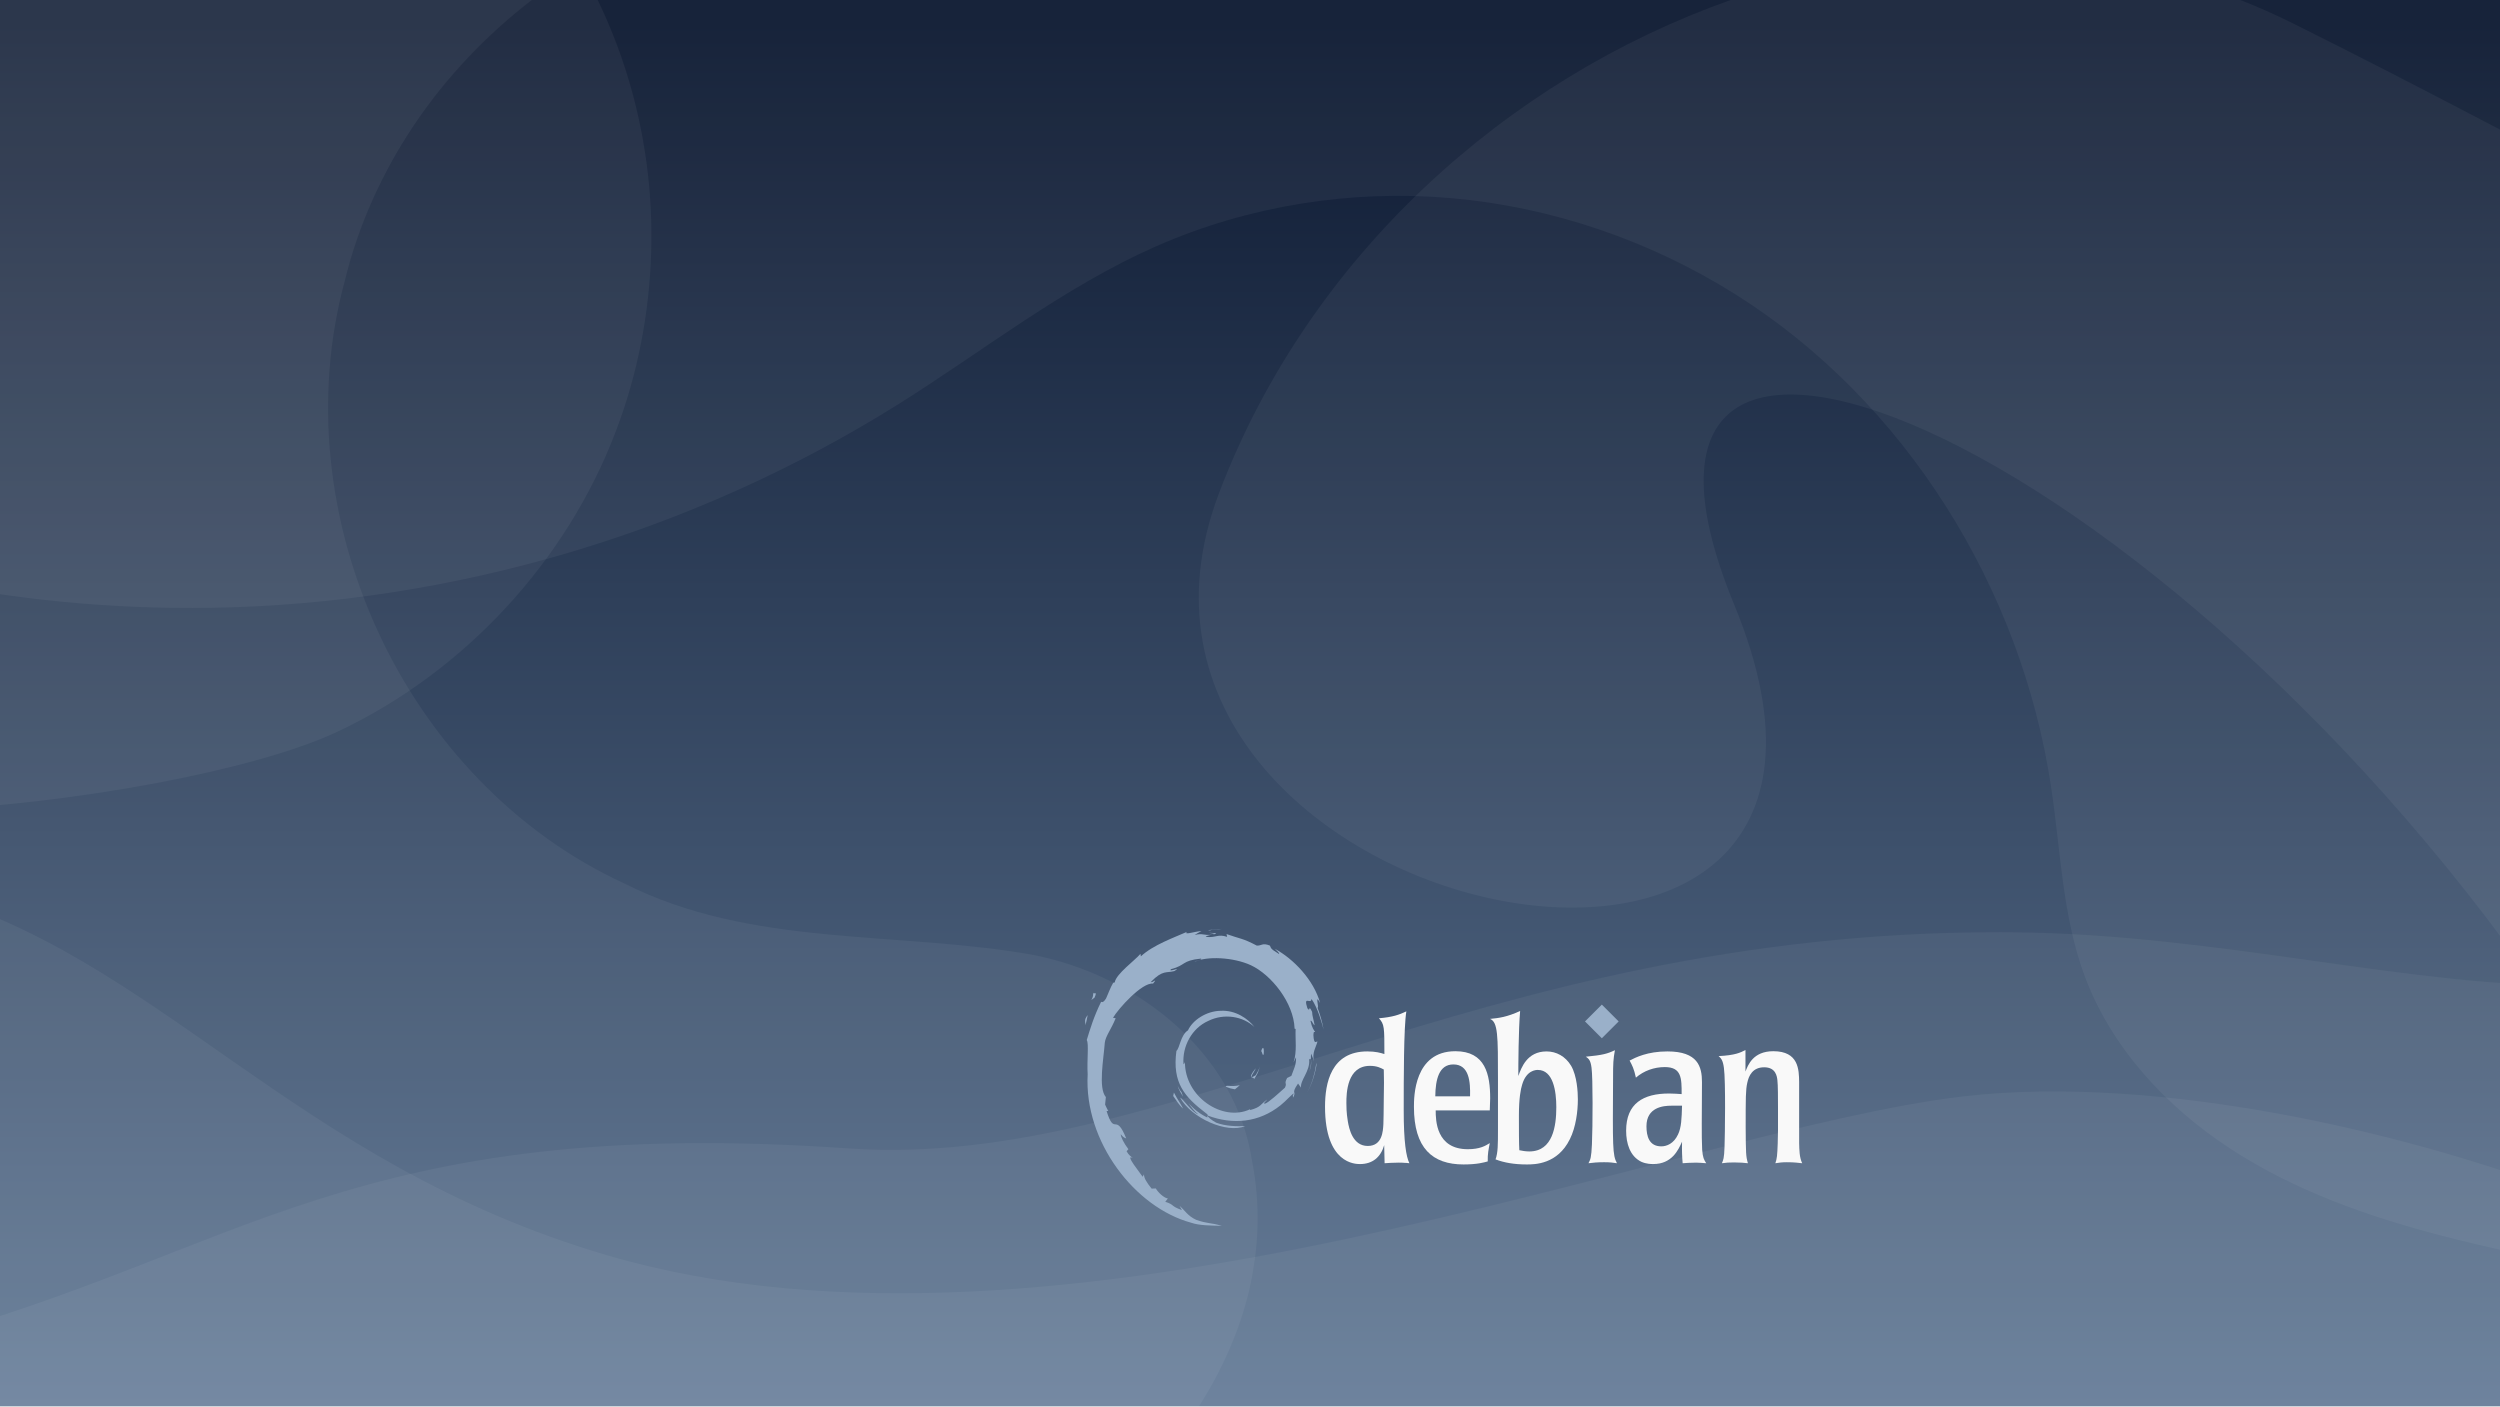
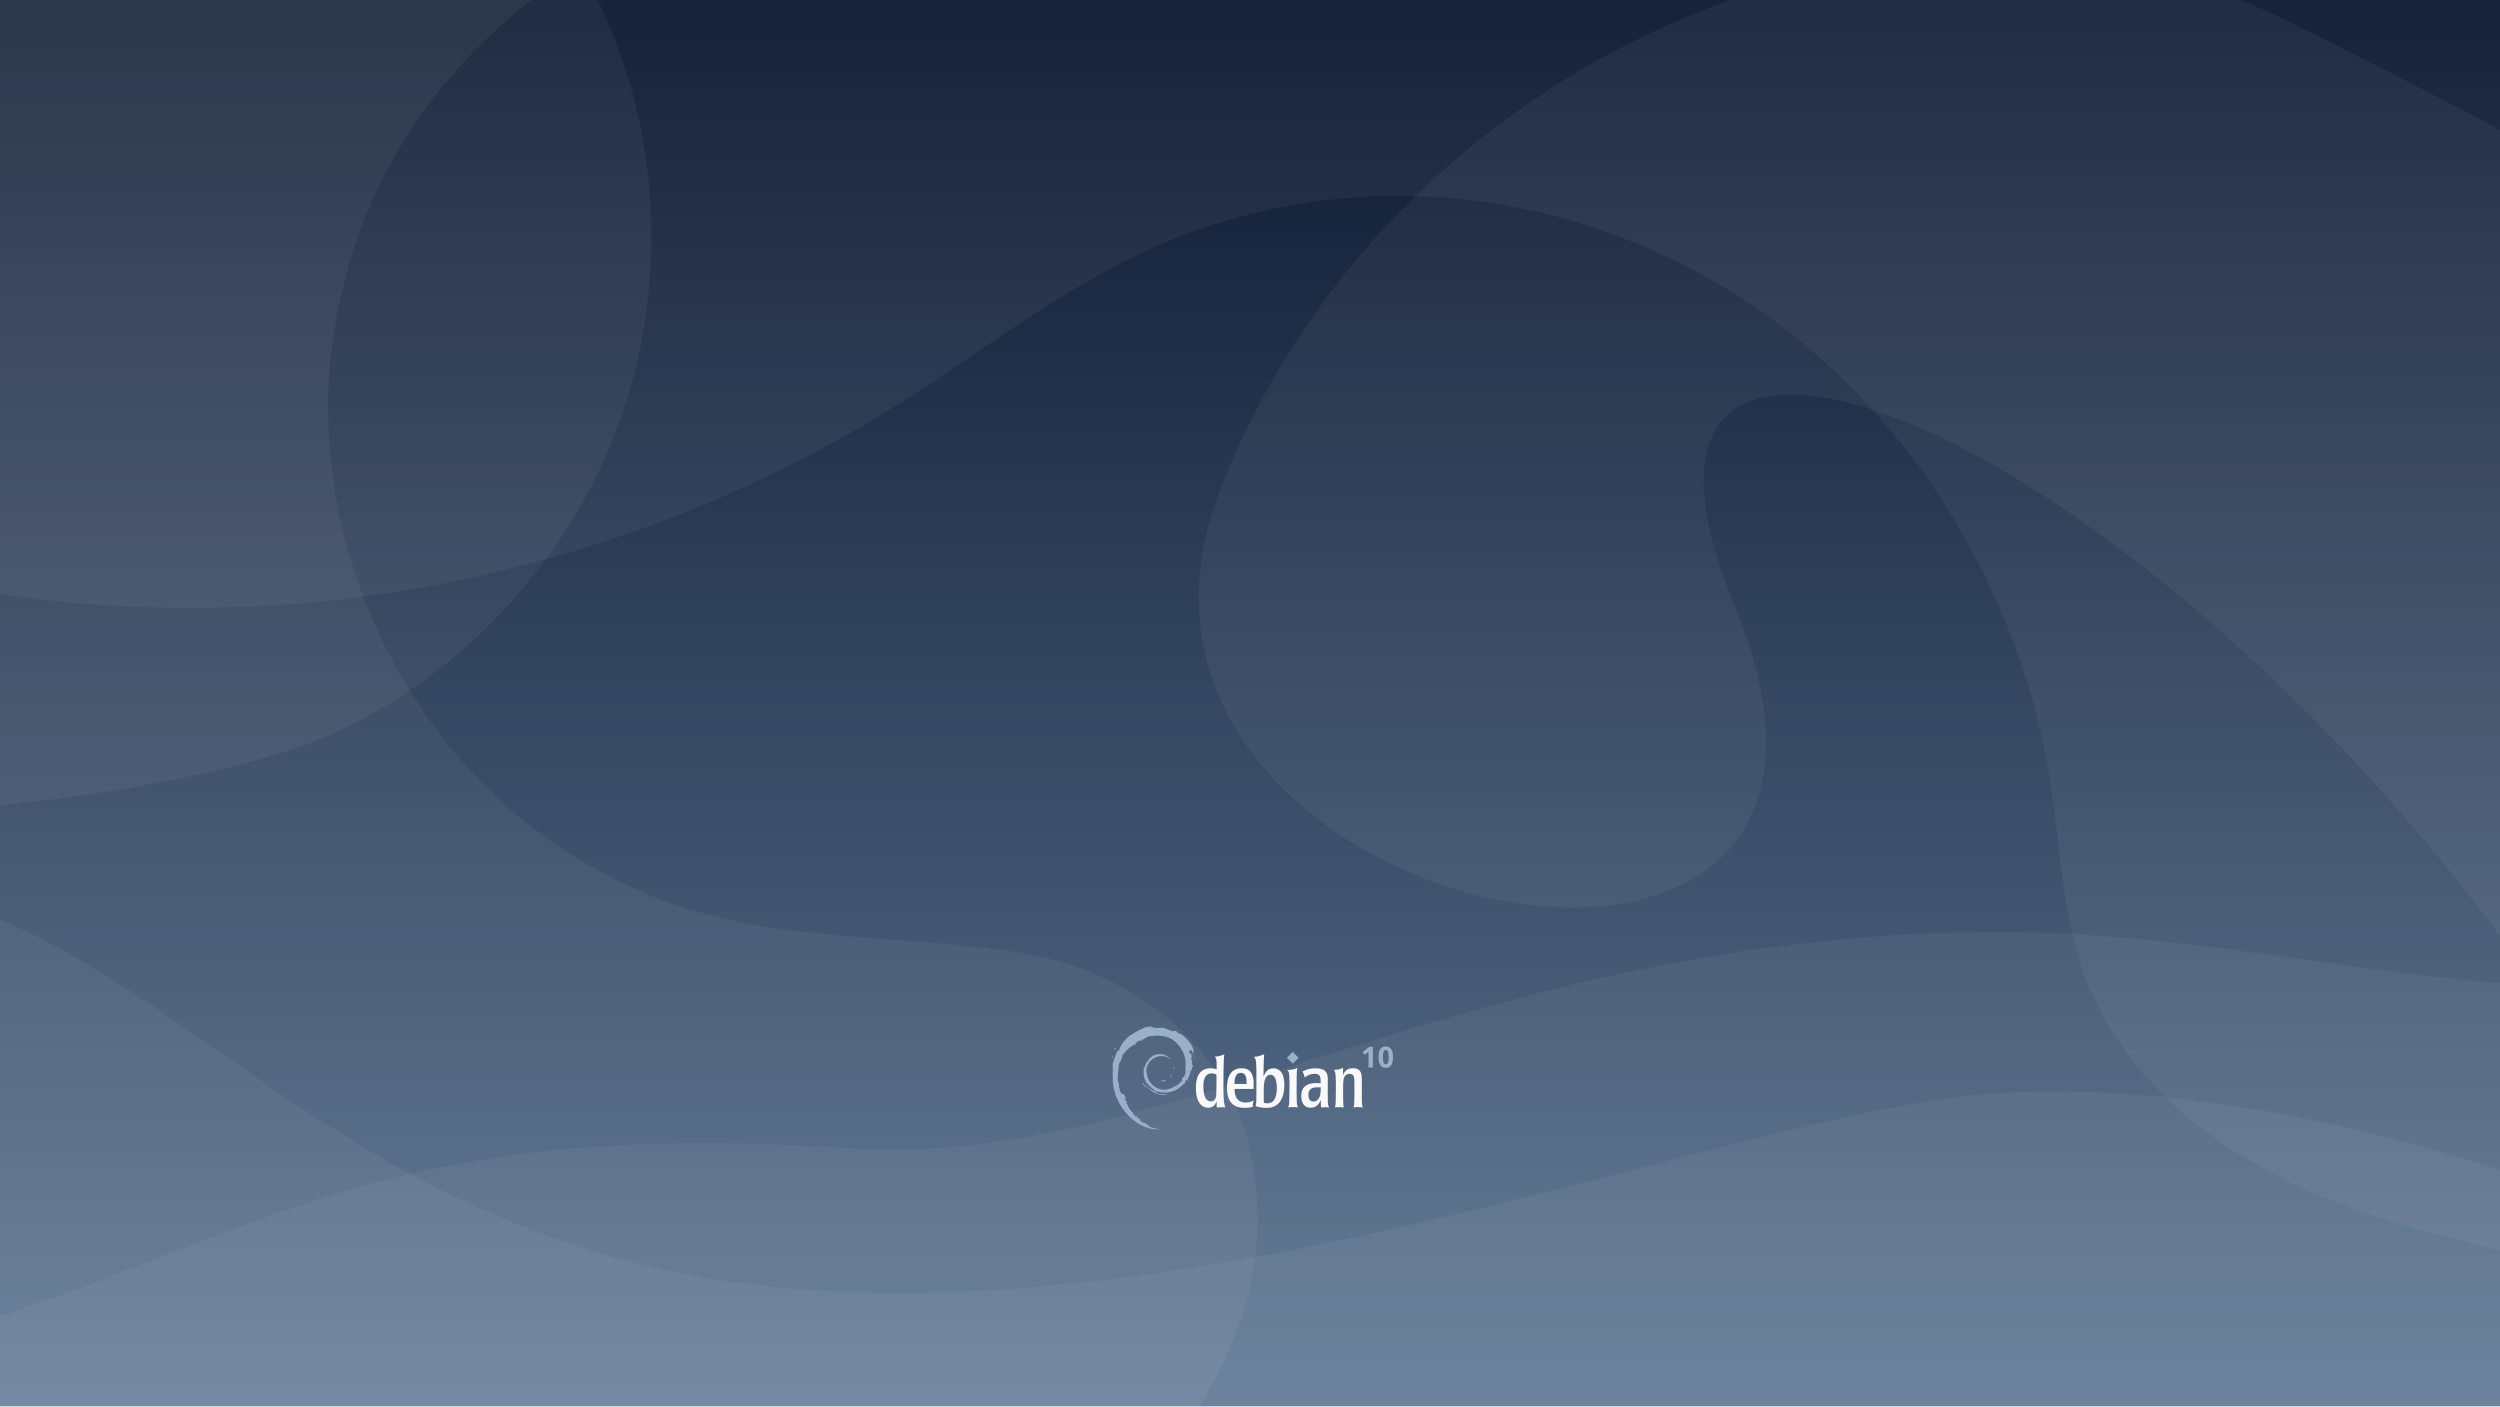
<svg xmlns="http://www.w3.org/2000/svg" xmlns:xlink="http://www.w3.org/1999/xlink" width="1920" height="1080" viewBox="0 0 508 285.75" version="1.1" id="svg8">
  <defs id="defs2">
    <linearGradient id="linearGradient873">
      <stop style="stop-color:#0c1830;stop-opacity:1" offset="0" id="stop869" />
      <stop style="stop-color:#5f7794;stop-opacity:1" offset="1" id="stop871" />
    </linearGradient>
    <linearGradient xlink:href="#linearGradient873" id="linearGradient875-7" x1="535.661" y1="-265.379" x2="535.661" y2="297.172" gradientUnits="userSpaceOnUse" gradientTransform="translate(-8.2957913e-5,274.5001)" />
  </defs>
  <g id="layer2" style="display:inline" transform="translate(0,-285.75)">
    <g transform="matrix(0.5,0,0,0.5,-16.93332,285.75)" style="display:inline;stroke-width:2" id="g865">
      <rect y="2.8421709e-014" x="0" height="571.5" width="1083.733" id="rect1009-2" style="display:inline;opacity:1;fill:url(#linearGradient875-7);fill-opacity:1;fill-rule:nonzero;stroke:none;stroke-width:13.962;stroke-linecap:butt;stroke-linejoin:round;stroke-miterlimit:4;stroke-dasharray:none;stroke-dashoffset:0;stroke-opacity:1;paint-order:normal;enable-background:new" />
      <path id="rect839" transform="scale(0.2645833)" d="m 0,0 v 2160 h 1969.656 c 71.313,-111.332 107.649,-242.016 81.647,-375.947 -25.588,-168.115 -176.228,-285.534 -335.945,-317.248 -208.69,-37.352 -432.72,-11.018 -627.943,-109.58 C 748.775,1201.77 560.227,790.734 657.42,432.258 699.24,258.974 805.075,107.613 944.74,0 Z" style="display:inline;opacity:0.05;fill:#ffffff;fill-opacity:1;fill-rule:nonzero;stroke:none;stroke-width:52.769;stroke-linecap:butt;stroke-linejoin:round;stroke-miterlimit:4;stroke-dasharray:none;stroke-dashoffset:0;stroke-opacity:1;paint-order:normal;enable-background:new" />
      <path id="rect841" transform="scale(0.2645833)" d="M 3200.914,1431.897 C 2395.532,1430.453 1920.965,1798.122 1432,1764 671.244,1710.911 493.172,1928.272 0,2059.297 V 2160 h 4096 v -646.137 c -259.622,4.491 -557.211,-78.991 -876,-81.863 -6.383,-0.057 -12.744,-0.092 -19.086,-0.103 z" style="display:inline;opacity:0.05;fill:#ffffff;fill-opacity:1;fill-rule:nonzero;stroke:none;stroke-width:52.769;stroke-linecap:butt;stroke-linejoin:round;stroke-miterlimit:4;stroke-dasharray:none;stroke-dashoffset:0;stroke-opacity:1;paint-order:normal;enable-background:new" />
      <path id="rect843" transform="scale(0.2645833)" d="M 0,1367.102 V 2160 H 4096 V 1843.506 C 3833.522,1739.134 3441.657,1649.415 3144,1684 2701.546,1735.409 1760.318,2133.636 1060,1928 574.892,1785.557 369.683,1464.967 0,1367.102 Z" style="display:inline;opacity:0.05;fill:#ffffff;fill-opacity:1;fill-rule:nonzero;stroke:none;stroke-width:52.769;stroke-linecap:butt;stroke-linejoin:round;stroke-miterlimit:4;stroke-dasharray:none;stroke-dashoffset:0;stroke-opacity:1;paint-order:normal;enable-background:new" />
      <path id="rect845" transform="scale(0.2645833)" d="m 0,0 v 1245.275 c 236.855,-9.373 518.599,-61.323 646.037,-121.25 C 841.029,1032.331 998.018,862.747 1074.385,661.314 1140.29,487.475 1146.269,291.561 1091.086,114.029 1078.941,74.959 1063.848,36.833 1046.068,0 Z" style="display:inline;opacity:0.05;fill:#ffffff;fill-opacity:1;fill-rule:nonzero;stroke:none;stroke-width:52.769;stroke-linecap:butt;stroke-linejoin:round;stroke-miterlimit:4;stroke-dasharray:none;stroke-dashoffset:0;stroke-opacity:1;paint-order:normal;enable-background:new" />
      <path id="rect847" transform="scale(0.2645833)" d="m 0,0 v 890.066 c 148.479,31.133 300.363,45.964 452.062,43.537 371.618,-5.946 741.042,-115.395 1055.926,-312.836 131.351,-82.361 254.252,-180.116 396.139,-242.602 141.574,-62.347 299.146,-87.285 453.254,-73.824 154.107,13.461 304.492,65.093 435.517,147.328 262.051,164.47 439.639,451.467 485.686,757.41 14.567,96.787 17.116,196.642 50.912,288.5 40.684,110.58 124.772,201.648 223.344,266.199 98.571,64.551 211.305,104.457 325.332,134.16 71.662,18.668 144.87,33.768 217.828,49.49 V 0 Z" style="display:inline;opacity:0.05;fill:#ffffff;fill-opacity:1;fill-rule:nonzero;stroke:none;stroke-width:52.769;stroke-linecap:butt;stroke-linejoin:round;stroke-miterlimit:4;stroke-dasharray:none;stroke-dashoffset:0;stroke-opacity:1;paint-order:normal;enable-background:new" />
      <path id="rect849" transform="scale(0.2645833)" d="M 2786.344,0 C 2441.727,121.868 2138.443,393.91 2000.436,757.439 1749.288,1418.993 3110.489,1701.406 2791.881,929.057 2519.727,269.318 3489.497,679.392 4096,1621.596 V 264.582 C 4003.794,219.531 3866.375,143.689 3648.959,35.438 3622.718,22.372 3596.093,10.573 3569.148,0 Z" style="display:inline;opacity:0.05;fill:#ffffff;fill-opacity:1;fill-rule:nonzero;stroke:none;stroke-width:52.769;stroke-linecap:butt;stroke-linejoin:round;stroke-miterlimit:4;stroke-dasharray:none;stroke-dashoffset:0;stroke-opacity:1;paint-order:normal;enable-background:new" />
    </g>
  </g>
  <g id="layer3" style="display:inline" transform="translate(0,-285.75)">
-     <g id="g1191" transform="matrix(0.5005448,0,0,0.5005448,-17.6074,289.9188)" style="stroke-width:1.998">
-       <g style="display:inline;stroke-width:4.1" transform="matrix(0.4872608,0,0,0.4872608,856.6649,-46.54849)" id="g1124">
-         <flowRoot xml:space="preserve" id="flowRoot898" style="font-style:normal;font-weight:normal;font-size:96px;line-height:1.25;font-family:sans-serif;letter-spacing:0px;word-spacing:0px;display:inline;fill:#9ab0c9;fill-opacity:1;stroke:none;stroke-width:2.618" transform="matrix(0.258944,0,0,0.258944,-907.6398,608.9833)">
-           <flowRegion id="flowRegion900" style="font-size:96px;fill:#9ab0c9;fill-opacity:1;stroke-width:2.618">
-             <rect id="rect902" width="1058.404" height="486.294" x="2774.736" y="1080.141" style="font-size:96px;fill:#9ab0c9;fill-opacity:1;stroke-width:2.618" />
-           </flowRegion>
-           <flowPara id="flowPara904" style="font-style:normal;font-variant:normal;font-weight:bold;font-stretch:normal;font-size:266.667px;font-family:quicksand;-inkscape-font-specification:'quicksand Bold';fill:#9ab0c9;fill-opacity:1;stroke-width:2.618">10</flowPara>
-         </flowRoot>
-         <g style="overflow:visible;stroke-width:0.297" id="g1021" transform="matrix(3.655281,0,0,3.655281,-581.9904,521.7513)">
+     <g id="g1069" transform="matrix(0.35,0,0,0.35,148.7651,328.0394)">
+       <g transform="matrix(0.5562522,0,0,0.5562522,272.6866,450.9758)" id="g1108" style="overflow:visible;fill:#9ab0c9;fill-opacity:1;stroke-width:0.476">
+         <g transform="translate(-93.76609,42.31505)" style="fill:#9ab0c9;fill-opacity:1;stroke-width:0.476" id="Layer_1-8">
+           <g style="fill:#9ab0c9;fill-opacity:1;stroke-width:0.476" id="g1085">
+             <path style="fill:#9ab0c9;fill-opacity:1;stroke-width:0.476" d="m 51.986,57.297 c -1.797,0.025 0.34,0.926 2.686,1.287 0.648,-0.506 1.236,-1.018 1.76,-1.516 -1.461,0.358 -2.948,0.366 -4.446,0.229" id="path1061" />
+             <path style="fill:#9ab0c9;fill-opacity:1;stroke-width:0.476" d="m 61.631,54.893 c 1.07,-1.477 1.85,-3.094 2.125,-4.766 -0.24,1.192 -0.887,2.221 -1.496,3.307 -3.359,2.115 -0.316,-1.256 -0.002,-2.537 -3.612,4.546 -0.496,2.726 -0.627,3.996" id="path1063" />
+             <path style="fill:#9ab0c9;fill-opacity:1;stroke-width:0.476" d="m 65.191,45.629 c 0.217,-3.236 -0.637,-2.213 -0.924,-0.978 0.335,0.174 0.6,2.281 0.924,0.978" id="path1065" />
+             <path style="fill:#9ab0c9;fill-opacity:1;stroke-width:0.476" d="m 45.172,1.399 c 0.959,0.172 2.072,0.304 1.916,0.533 1.049,-0.23 1.287,-0.442 -1.916,-0.533" id="path1067" />
+             <path style="fill:#9ab0c9;fill-opacity:1;stroke-width:0.476" d="M 47.088,1.932 46.41,2.072 47.041,2.016 47.088,1.932" id="path1069" />
+             <path style="fill:#9ab0c9;fill-opacity:1;stroke-width:0.476" d="m 32.372,59.764 -0.252,1.26 c 1.181,1.604 2.118,3.342 3.626,4.596 -1.085,-2.118 -1.891,-2.993 -3.374,-5.856" id="path1073" />
+             <path style="fill:#9ab0c9;fill-opacity:1;stroke-width:0.476" d="m 35.164,59.654 c -0.625,-0.691 -0.995,-1.523 -1.409,-2.352 0.396,1.457 1.207,2.709 1.962,3.982 l -0.553,-1.63" id="path1075" />
+             <path style="fill:#9ab0c9;fill-opacity:1;stroke-width:0.476" d="m 84.568,48.916 -0.264,0.662 c -0.484,3.438 -1.529,6.84 -3.131,9.994 1.77,-3.328 2.915,-6.968 3.395,-10.656" id="path1077" />
+             <path style="fill:#9ab0c9;fill-opacity:1;stroke-width:0.476" d="M 45.527,0.537 C 46.742,0.092 48.514,0.293 49.803,0 48.123,0.141 46.451,0.225 44.8,0.438 l 0.727,0.099" id="path1079" />
+             <path style="fill:#9ab0c9;fill-opacity:1;stroke-width:0.476" d="m 2.872,23.219 c 0.28,2.592 -1.95,3.598 0.494,1.889 1.31,-2.951 -0.512,-0.815 -0.494,-1.889" id="path1081" />
+             <path style="fill:#9ab0c9;fill-opacity:1;stroke-width:0.476" d="M 0,35.215 C 0.563,33.487 0.665,32.449 0.88,31.449 -0.676,33.438 0.164,33.862 0,35.215" id="path1083" />
+           </g>
+         </g>
+       </g>
+       <path style="display:inline;overflow:visible;fill:#9ab0c9;fill-opacity:1;stroke-width:0.265" d="m 263.356,500.577 c 0.059,1.616 -0.473,2.401 -0.953,3.789 l -0.864,0.432 c -0.707,1.373 0.068,0.872 -0.438,1.964 -1.104,0.981 -3.349,3.071 -4.068,3.261 -0.525,-0.012 0.355,-0.619 0.471,-0.857 -1.477,1.015 -1.185,1.523 -3.445,2.139 l -0.066,-0.147 c -5.573,2.622 -13.313,-2.574 -13.212,-9.663 -0.059,0.45 -0.169,0.338 -0.293,0.52 -0.288,-3.647 1.684,-7.311 5.01,-8.807 3.253,-1.61 7.067,-0.95 9.397,1.222 -1.28,-1.677 -3.828,-3.454 -6.847,-3.287 -2.958,0.047 -5.724,1.926 -6.648,3.967 -1.515,0.954 -1.691,3.677 -2.351,4.176 -0.888,6.529 1.671,9.349 6,12.668 0.681,0.459 0.192,0.529 0.284,0.879 -1.438,-0.674 -2.756,-1.69 -3.839,-2.935 0.575,0.841 1.195,1.659 1.996,2.301 -1.356,-0.459 -3.168,-3.286 -3.697,-3.401 2.338,4.186 9.485,7.341 13.228,5.776 -1.732,0.064 -3.932,0.036 -5.877,-0.684 -0.817,-0.421 -1.929,-1.292 -1.73,-1.455 5.107,1.908 10.384,1.445 14.803,-2.098 1.124,-0.876 2.352,-2.365 2.707,-2.386 -0.535,0.804 0.091,0.387 -0.319,1.096 1.12,-1.807 -0.487,-0.735 1.158,-3.12 l 0.607,0.837 c -0.226,-1.5 1.862,-3.321 1.65,-5.693 0.479,-0.725 0.535,0.78 0.026,2.449 0.705,-1.851 0.186,-2.149 0.367,-3.676 0.196,0.513 0.453,1.059 0.585,1.601 -0.459,-1.789 0.472,-3.013 0.702,-4.052 -0.227,-0.101 -0.709,0.791 -0.819,-1.322 0.016,-0.918 0.255,-0.481 0.348,-0.707 -0.18,-0.103 -0.653,-0.807 -0.941,-2.157 0.209,-0.317 0.557,0.822 0.841,0.869 -0.182,-1.073 -0.497,-1.891 -0.51,-2.715 -0.829,-1.732 -0.293,0.231 -0.966,-0.744 -0.882,-2.752 0.732,-0.639 0.841,-1.889 1.337,1.937 2.1,4.94 2.45,6.184 -0.267,-1.516 -0.699,-2.985 -1.225,-4.407 0.406,0.171 -0.654,-3.12 0.528,-0.941 -1.263,-4.646 -5.404,-8.987 -9.214,-11.024 0.466,0.427 1.055,0.962 0.843,1.046 -1.895,-1.128 -1.561,-1.216 -1.833,-1.693 -1.544,-0.628 -1.645,0.051 -2.667,10e-4 -2.909,-1.543 -3.47,-1.379 -6.147,-2.346 l 0.122,0.569 c -1.927,-0.642 -2.246,0.244 -4.329,0.002 -0.127,-0.099 0.667,-0.358 1.321,-0.453 -1.863,0.246 -1.776,-0.367 -3.6,0.068 0.449,-0.315 0.924,-0.524 1.404,-0.792 -1.52,0.092 -3.628,0.884 -2.977,0.164 -2.479,1.106 -6.881,2.658 -9.351,4.975 l -0.078,-0.519 c -1.132,1.359 -4.936,4.058 -5.239,5.818 l -0.303,0.071 c -0.589,0.997 -0.97,2.128 -1.437,3.154 -0.77,1.313 -1.129,0.505 -1.02,0.711 -1.515,3.072 -2.268,5.654 -2.918,7.771 0.463,0.693 0.011,4.169 0.186,6.951 -0.761,13.742 9.644,27.084 21.018,30.164 1.667,0.596 4.146,0.573 6.255,0.635 -2.488,-0.711 -2.81,-0.377 -5.233,-1.222 -1.748,-0.823 -2.132,-1.763 -3.37,-2.838 l 0.49,0.866 c -2.429,-0.859 -1.412,-1.064 -3.388,-1.689 l 0.523,-0.684 c -0.787,-0.059 -2.085,-1.327 -2.44,-2.028 l -0.861,0.034 c -1.035,-1.277 -1.586,-2.197 -1.546,-2.909 l -0.278,0.496 c -0.315,-0.541 -3.806,-4.788 -1.995,-3.799 -0.337,-0.308 -0.784,-0.501 -1.269,-1.382 l 0.369,-0.422 c -0.872,-1.121 -1.604,-2.559 -1.549,-3.038 0.465,0.628 0.788,0.745 1.107,0.853 -2.201,-5.461 -2.325,-0.301 -3.992,-5.559 l 0.353,-0.028 c -0.27,-0.407 -0.434,-0.849 -0.652,-1.283 l 0.154,-1.53 c -1.585,-1.832 -0.443,-7.791 -0.215,-11.059 0.159,-1.329 1.323,-2.743 2.208,-4.962 l -0.54,-0.093 c 1.031,-1.799 5.888,-7.225 8.138,-6.945 1.09,-1.369 -0.216,-0.005 -0.429,-0.35 2.394,-2.477 3.146,-1.75 4.762,-2.196 1.742,-1.034 -1.495,0.403 -0.669,-0.394 3.012,-0.769 2.134,-1.749 6.063,-2.139 0.414,0.236 -0.962,0.364 -1.307,0.67 2.509,-1.228 7.941,-0.948 11.468,0.681 4.093,1.913 8.693,7.568 8.874,12.888 l 0.206,0.056 c -0.105,2.115 0.324,4.561 -0.418,6.807 l 0.505,-1.064" id="path1071" />
+       <g id="g1008">
+         <g style="overflow:visible;stroke-width:0.297" id="g1021" transform="matrix(0.8915078,0,0,0.8915078,269.2467,393.8722)">
          <g id="Layer_1-2" style="stroke-width:0.297">
            <g id="g991" style="stroke-width:0.297">
              <path id="path977" d="m 13.437,125.506 c -0.045,0.047 -0.045,7.506 -0.138,9.453 -0.092,1.574 -0.232,4.957 -3.568,4.957 -3.429,0 -4.263,-3.939 -4.541,-5.652 -0.324,-1.9 -0.324,-3.477 -0.324,-4.17 0,-2.225 0.139,-8.436 5.375,-8.436 1.576,0 2.456,0.465 3.151,0.834 z M 0,130.975 c 0,13.066 6.951,13.066 7.97,13.066 2.873,0 4.727,-1.576 5.514,-4.309 l 0.093,4.123 c 0.881,-0.047 1.761,-0.139 3.197,-0.139 0.51,0 0.926,0 1.298,0.047 0.371,0 0.741,0.045 1.158,0.092 -0.741,-1.482 -1.297,-4.818 -1.297,-12.049 0,-7.043 0,-18.951 0.602,-22.566 -1.667,0.789 -3.105,1.299 -6.256,1.576 1.251,1.344 1.251,2.039 1.251,8.154 -0.879,-0.277 -1.992,-0.602 -3.892,-0.602 C 1.344,118.369 0,125.598 0,130.975" style="fill:#f9f9f9;stroke-width:0.297" />
              <path id="path979" d="m 25.13,128.609 c 0.047,-3.846 0.835,-7.275 4.124,-7.275 3.615,0 3.891,3.984 3.799,7.275 z m 12.51,0.465 c 0,-5.422 -1.065,-10.752 -7.923,-10.752 -9.452,0 -9.452,10.475 -9.452,12.697 0,9.406 4.216,13.113 11.306,13.113 3.149,0 4.68,-0.461 5.514,-0.695 -0.046,-1.668 0.185,-2.734 0.465,-4.17 -0.975,0.604 -2.226,1.391 -5.006,1.391 -7.229,0 -7.322,-6.582 -7.322,-8.852 H 37.55 l 0.09,-2.732" style="fill:#f9f9f9;stroke-width:0.297" />
              <path id="path981" d="m 52.715,131.066 c 0,4.309 -0.787,10.102 -6.162,10.102 -0.742,0 -1.668,-0.141 -2.27,-0.279 -0.093,-1.668 -0.093,-4.541 -0.093,-7.877 0,-3.986 0.416,-6.068 0.742,-7.09 0.972,-3.289 3.15,-3.334 3.566,-3.334 3.522,0 4.217,4.865 4.217,8.478 z m -13.298,5.051 c 0,3.43 0,5.375 -0.556,6.857 1.9,0.742 4.262,1.158 7.09,1.158 1.807,0 7.043,0 9.869,-5.791 1.344,-2.688 1.807,-6.303 1.807,-9.037 0,-1.668 -0.186,-5.328 -1.529,-7.646 -1.296,-2.176 -3.382,-3.289 -5.605,-3.289 -4.449,0 -5.746,3.707 -6.44,5.607 0,-2.363 0.045,-10.611 0.415,-14.828 -3.011,1.391 -4.866,1.621 -6.857,1.807 1.807,0.74 1.807,3.801 1.807,13.764 v 11.398" style="fill:#f9f9f9;stroke-width:0.297" />
              <path id="path983" d="m 66.535,143.855 c -0.928,-0.139 -1.578,-0.232 -2.922,-0.232 -1.48,0 -2.502,0.094 -3.566,0.232 0.463,-0.881 0.648,-1.299 0.787,-4.309 0.186,-4.125 0.232,-15.154 -0.092,-17.471 -0.232,-1.762 -0.648,-2.039 -1.297,-2.502 3.799,-0.371 4.865,-0.648 6.625,-1.482 -0.369,2.037 -0.418,3.059 -0.418,6.162 -0.091,15.989 -0.138,17.702 0.883,19.602" style="fill:#f9f9f9;stroke-width:0.297" />
              <path id="path985" d="m 81.373,130.74 c -0.092,2.92 -0.139,4.959 -0.928,6.58 -0.973,2.086 -2.594,2.688 -3.799,2.688 -2.783,0 -3.383,-2.316 -3.383,-4.586 0,-4.355 3.893,-4.682 5.652,-4.682 z m -12.744,5.701 c 0,2.92 0.881,5.838 3.477,7.09 1.158,0.51 2.316,0.51 2.688,0.51 4.264,0 5.699,-3.152 6.58,-5.098 -0.047,2.039 0,3.289 0.139,4.912 0.834,-0.047 1.668,-0.139 3.059,-0.139 0.787,0 1.529,0.092 2.316,0.139 -0.51,-0.787 -0.787,-1.252 -0.928,-3.059 -0.092,-1.76 -0.092,-3.521 -0.092,-5.977 l 0.047,-9.453 c 0,-3.523 -0.928,-6.998 -7.879,-6.998 -4.586,0 -7.273,1.391 -8.617,2.086 0.557,1.02 1.02,1.898 1.436,3.893 1.809,-1.576 4.172,-2.41 6.58,-2.41 3.848,0 3.848,2.549 3.848,6.162 -0.881,-0.045 -1.623,-0.137 -2.875,-0.137 -5.887,10e-4 -9.779,2.268 -9.779,8.479" style="fill:#f9f9f9;stroke-width:0.297" />
              <path id="path987" d="m 108.063,139.268 c 0.047,1.576 0.047,3.244 0.695,4.588 -1.021,-0.092 -1.623,-0.232 -3.521,-0.232 -1.113,0 -1.715,0.094 -2.596,0.232 0.184,-0.602 0.279,-0.834 0.371,-1.623 0.139,-1.064 0.232,-4.633 0.232,-5.885 v -5.004 c 0,-2.178 0,-5.33 -0.141,-6.441 -0.092,-0.787 -0.322,-2.918 -3.012,-2.918 -2.641,0 -3.521,1.945 -3.846,3.521 -0.369,1.621 -0.369,3.383 -0.369,10.24 0.045,5.932 0.045,6.486 0.508,8.109 -0.787,-0.092 -1.76,-0.184 -3.15,-0.184 -1.113,0 -1.854,0.045 -2.779,0.184 0.324,-0.742 0.51,-1.113 0.602,-3.707 0.094,-2.549 0.279,-15.061 -0.141,-18.025 -0.23,-1.809 -0.695,-2.225 -1.203,-2.688 3.754,-0.186 4.957,-0.789 6.117,-1.389 v 4.91 c 0.555,-1.438 1.713,-4.635 6.348,-4.635 5.793,0 5.838,4.217 5.885,6.996 v 13.951" style="fill:#f9f9f9;stroke-width:0.297" />
              <path id="path989" d="m 66.926,111.533 -3.838,3.836 -3.836,-3.836 3.836,-3.836 3.838,3.836" style="fill:#9ab0c9;fill-opacity:1;stroke-width:0.297" />
            </g>
          </g>
        </g>
-       </g>
-       <g transform="matrix(1.111294,0,0,1.111294,579.9561,321.7634)" id="g1108" style="overflow:visible;fill:#9ab0c9;fill-opacity:1;stroke-width:0.476">
-         <g transform="translate(-93.76609,42.31505)" style="fill:#9ab0c9;fill-opacity:1;stroke-width:0.476" id="Layer_1-8">
-           <g style="fill:#9ab0c9;fill-opacity:1;stroke-width:0.476" id="g1085">
-             <path style="fill:#9ab0c9;fill-opacity:1;stroke-width:0.476" d="m 51.986,57.297 c -1.797,0.025 0.34,0.926 2.686,1.287 0.648,-0.506 1.236,-1.018 1.76,-1.516 -1.461,0.358 -2.948,0.366 -4.446,0.229" id="path1061" />
-             <path style="fill:#9ab0c9;fill-opacity:1;stroke-width:0.476" d="m 61.631,54.893 c 1.07,-1.477 1.85,-3.094 2.125,-4.766 -0.24,1.192 -0.887,2.221 -1.496,3.307 -3.359,2.115 -0.316,-1.256 -0.002,-2.537 -3.612,4.546 -0.496,2.726 -0.627,3.996" id="path1063" />
-             <path style="fill:#9ab0c9;fill-opacity:1;stroke-width:0.476" d="m 65.191,45.629 c 0.217,-3.236 -0.637,-2.213 -0.924,-0.978 0.335,0.174 0.6,2.281 0.924,0.978" id="path1065" />
-             <path style="fill:#9ab0c9;fill-opacity:1;stroke-width:0.476" d="m 45.172,1.399 c 0.959,0.172 2.072,0.304 1.916,0.533 1.049,-0.23 1.287,-0.442 -1.916,-0.533" id="path1067" />
-             <path style="fill:#9ab0c9;fill-opacity:1;stroke-width:0.476" d="M 47.088,1.932 46.41,2.072 47.041,2.016 47.088,1.932" id="path1069" />
-             <path style="fill:#9ab0c9;fill-opacity:1;stroke-width:0.476" d="m 76.992,46.856 c 0.107,2.906 -0.85,4.316 -1.713,6.812 l -1.553,0.776 c -1.271,2.468 0.123,1.567 -0.787,3.53 -1.984,1.764 -6.021,5.52 -7.313,5.863 -0.943,-0.021 0.639,-1.113 0.846,-1.541 -2.656,1.824 -2.131,2.738 -6.193,3.846 L 60.16,65.878 C 50.142,70.591 36.226,61.251 36.409,48.507 c -0.107,0.809 -0.304,0.607 -0.526,0.934 -0.517,-6.557 3.028,-13.143 9.007,-15.832 5.848,-2.895 12.704,-1.707 16.893,2.197 -2.301,-3.014 -6.881,-6.209 -12.309,-5.91 -5.317,0.084 -10.291,3.463 -11.951,7.131 -2.724,1.715 -3.04,6.611 -4.227,7.507 -1.597,11.737 3.004,16.808 10.787,22.773 1.225,0.826 0.345,0.951 0.511,1.58 -2.586,-1.211 -4.954,-3.039 -6.901,-5.277 1.033,1.512 2.148,2.982 3.589,4.137 -2.438,-0.826 -5.695,-5.908 -6.646,-6.115 4.203,7.525 17.052,13.197 23.78,10.383 -3.113,0.115 -7.068,0.064 -10.566,-1.229 -1.469,-0.756 -3.467,-2.322 -3.11,-2.615 9.182,3.43 18.667,2.598 26.612,-3.771 2.021,-1.574 4.229,-4.252 4.867,-4.289 -0.961,1.445 0.164,0.695 -0.574,1.971 2.014,-3.248 -0.875,-1.322 2.082,-5.609 l 1.092,1.504 c -0.406,-2.696 3.348,-5.97 2.967,-10.234 0.861,-1.304 0.961,1.403 0.047,4.403 1.268,-3.328 0.334,-3.863 0.66,-6.609 0.352,0.923 0.814,1.904 1.051,2.878 -0.826,-3.216 0.848,-5.416 1.262,-7.285 -0.408,-0.181 -1.275,1.422 -1.473,-2.377 0.029,-1.65 0.459,-0.865 0.625,-1.271 -0.324,-0.186 -1.174,-1.451 -1.691,-3.877 0.375,-0.57 1.002,1.478 1.512,1.562 -0.328,-1.929 -0.893,-3.4 -0.916,-4.88 -1.49,-3.114 -0.527,0.415 -1.736,-1.337 -1.586,-4.947 1.316,-1.148 1.512,-3.396 2.404,3.483 3.775,8.881 4.404,11.117 -0.48,-2.726 -1.256,-5.367 -2.203,-7.922 0.73,0.307 -1.176,-5.609 0.949,-1.691 C 83.519,18.706 76.074,10.902 69.225,7.24 70.063,8.007 71.121,8.97 70.741,9.121 67.335,7.093 67.934,6.935 67.446,6.078 64.671,4.949 64.489,6.169 62.651,6.08 57.421,3.306 56.413,3.601 51.6,1.863 l 0.219,1.023 c -3.465,-1.154 -4.037,0.438 -7.782,0.004 -0.228,-0.178 1.2,-0.644 2.375,-0.815 -3.35,0.442 -3.193,-0.66 -6.471,0.122 0.808,-0.567 1.662,-0.942 2.524,-1.424 -2.732,0.166 -6.522,1.59 -5.352,0.295 -4.456,1.988 -12.37,4.779 -16.811,8.943 l -0.14,-0.933 c -2.035,2.443 -8.874,7.296 -9.419,10.46 l -0.544,0.127 c -1.059,1.793 -1.744,3.825 -2.584,5.67 -1.385,2.36 -2.03,0.908 -1.833,1.278 -2.724,5.523 -4.077,10.164 -5.246,13.97 0.833,1.245 0.02,7.495 0.335,12.497 -1.368,24.704 17.338,48.69 37.785,54.228 2.997,1.072 7.454,1.031 11.245,1.141 -4.473,-1.279 -5.051,-0.678 -9.408,-2.197 -3.143,-1.48 -3.832,-3.17 -6.058,-5.102 l 0.881,1.557 c -4.366,-1.545 -2.539,-1.912 -6.091,-3.037 l 0.941,-1.229 C 28.751,98.334 26.418,96.056 25.78,94.795 l -1.548,0.061 c -1.86,-2.295 -2.851,-3.949 -2.779,-5.23 l -0.5,0.891 c -0.567,-0.973 -6.843,-8.607 -3.587,-6.83 -0.605,-0.553 -1.409,-0.9 -2.281,-2.484 l 0.663,-0.758 c -1.567,-2.016 -2.884,-4.6 -2.784,-5.461 0.836,1.129 1.416,1.34 1.99,1.533 -3.957,-9.818 -4.179,-0.541 -7.176,-9.994 L 8.412,66.472 C 7.926,65.74 7.631,64.945 7.24,64.165 l 0.276,-2.75 C 4.667,58.121 6.719,47.409 7.13,41.534 7.415,39.145 9.508,36.602 11.1,32.614 l -0.97,-0.167 c 1.854,-3.234 10.586,-12.988 14.63,-12.486 1.959,-2.461 -0.389,-0.009 -0.772,-0.629 4.303,-4.453 5.656,-3.146 8.56,-3.947 3.132,-1.859 -2.688,0.725 -1.203,-0.709 5.414,-1.383 3.837,-3.144 10.9,-3.846 0.745,0.424 -1.729,0.655 -2.35,1.205 4.511,-2.207 14.275,-1.705 20.617,1.225 7.359,3.439 15.627,13.605 15.953,23.17 l 0.371,0.1 c -0.188,3.802 0.582,8.199 -0.752,12.238 l 0.908,-1.912" id="path1071" />
-             <path style="fill:#9ab0c9;fill-opacity:1;stroke-width:0.476" d="m 32.372,59.764 -0.252,1.26 c 1.181,1.604 2.118,3.342 3.626,4.596 -1.085,-2.118 -1.891,-2.993 -3.374,-5.856" id="path1073" />
-             <path style="fill:#9ab0c9;fill-opacity:1;stroke-width:0.476" d="m 35.164,59.654 c -0.625,-0.691 -0.995,-1.523 -1.409,-2.352 0.396,1.457 1.207,2.709 1.962,3.982 l -0.553,-1.63" id="path1075" />
-             <path style="fill:#9ab0c9;fill-opacity:1;stroke-width:0.476" d="m 84.568,48.916 -0.264,0.662 c -0.484,3.438 -1.529,6.84 -3.131,9.994 1.77,-3.328 2.915,-6.968 3.395,-10.656" id="path1077" />
-             <path style="fill:#9ab0c9;fill-opacity:1;stroke-width:0.476" d="M 45.527,0.537 C 46.742,0.092 48.514,0.293 49.803,0 48.123,0.141 46.451,0.225 44.8,0.438 l 0.727,0.099" id="path1079" />
-             <path style="fill:#9ab0c9;fill-opacity:1;stroke-width:0.476" d="m 2.872,23.219 c 0.28,2.592 -1.95,3.598 0.494,1.889 1.31,-2.951 -0.512,-0.815 -0.494,-1.889" id="path1081" />
-             <path style="fill:#9ab0c9;fill-opacity:1;stroke-width:0.476" d="M 0,35.215 C 0.563,33.487 0.665,32.449 0.88,31.449 -0.676,33.438 0.164,33.862 0,35.215" id="path1083" />
-           </g>
-         </g>
+         <text xml:space="preserve" style="font-style:normal;font-variant:normal;font-weight:bold;font-stretch:normal;font-size:16.841px;line-height:10.526px;font-family:quicksand;-inkscape-font-specification:'quicksand, Bold';font-variant-ligatures:normal;font-variant-caps:normal;font-variant-numeric:normal;font-feature-settings:normal;text-align:start;letter-spacing:0px;word-spacing:0px;writing-mode:lr-tb;text-anchor:start;fill:#9ab0c9;fill-opacity:1;stroke:none;stroke-width:0.421px;stroke-linecap:butt;stroke-linejoin:miter;stroke-opacity:1" x="365.062" y="498.943" id="text994">
+           <tspan id="tspan992" x="365.062" y="498.943" style="font-style:normal;font-variant:normal;font-weight:bold;font-stretch:normal;font-size:16.841px;font-family:quicksand;-inkscape-font-specification:'quicksand, Bold';font-variant-ligatures:normal;font-variant-caps:normal;font-variant-numeric:normal;font-feature-settings:normal;text-align:start;writing-mode:lr-tb;text-anchor:start;fill:#9ab0c9;fill-opacity:1;stroke-width:0.421px">10</tspan>
+         </text>
      </g>
    </g>
  </g>
</svg>
